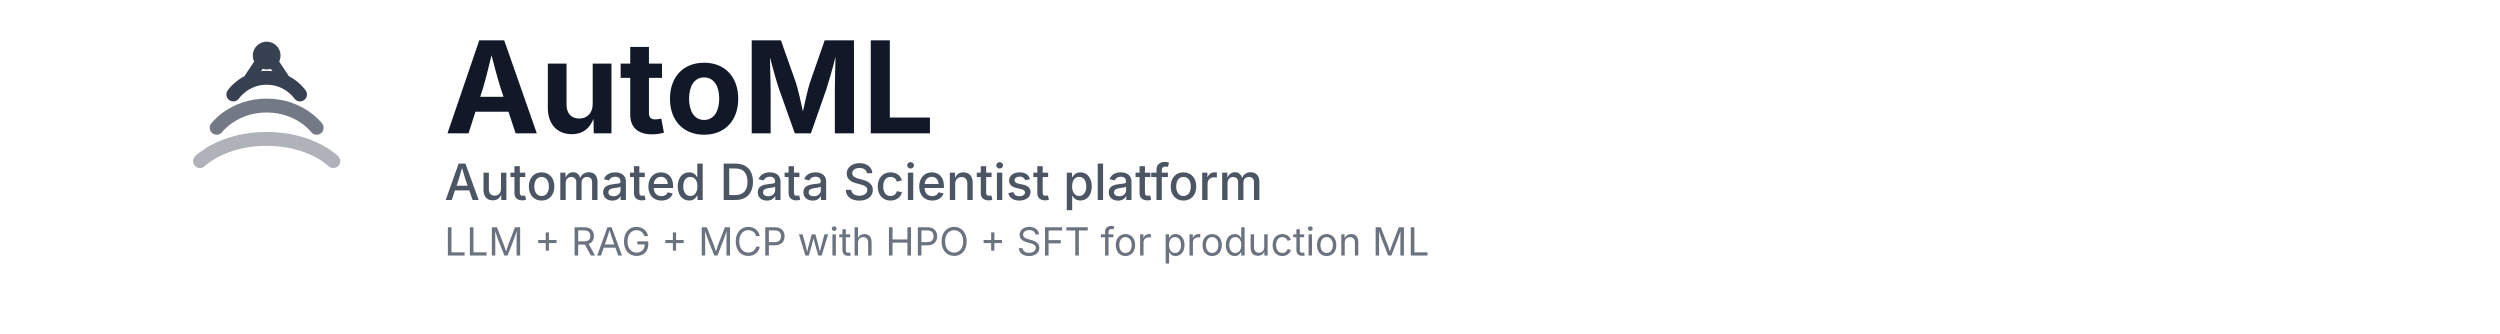
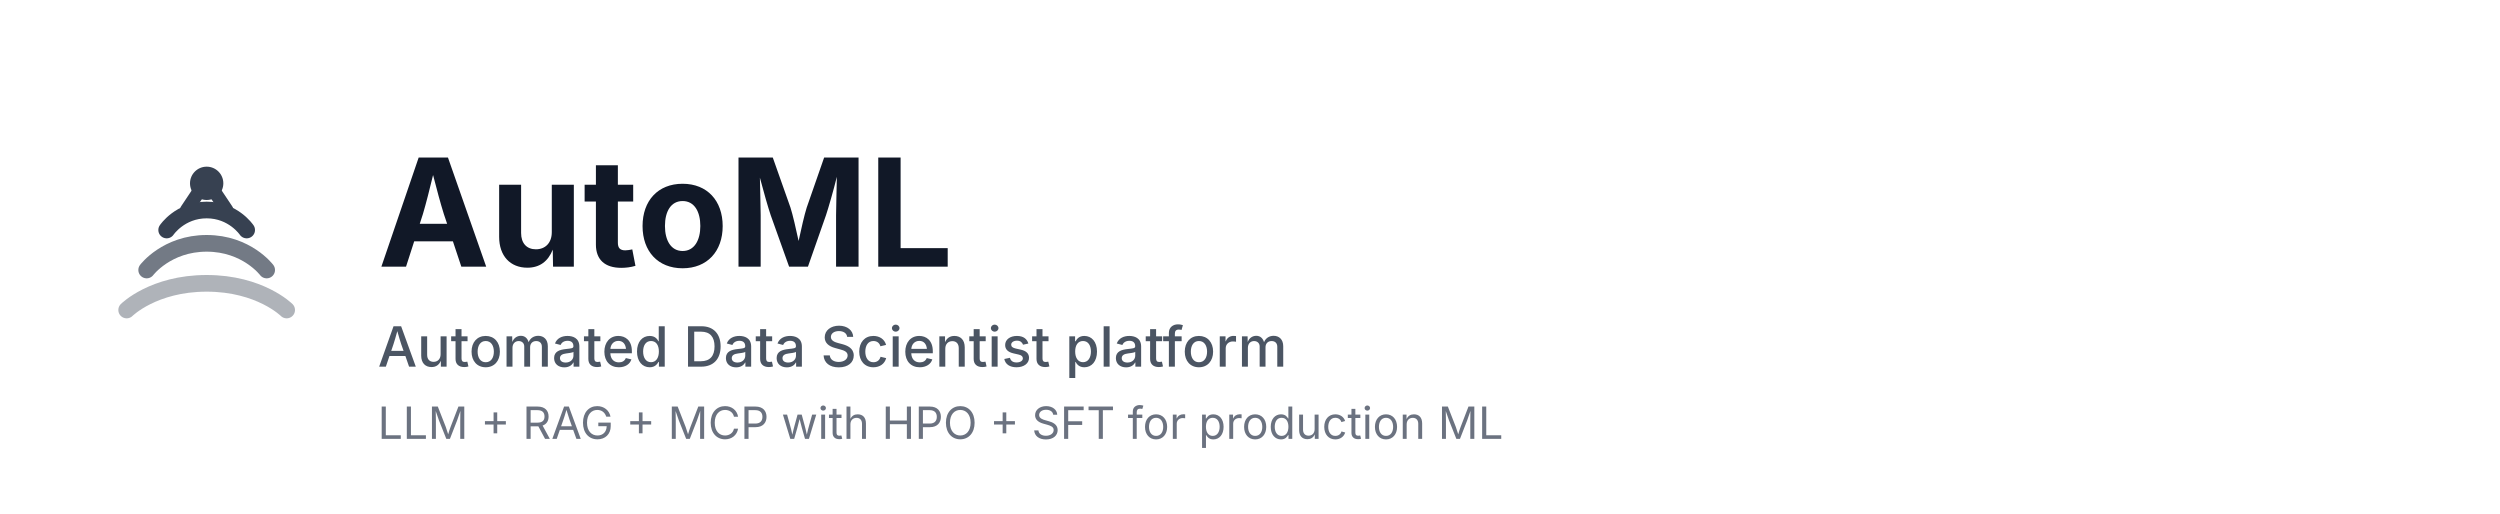
- <svg xmlns="http://www.w3.org/2000/svg" viewBox="0 0 900 120" role="img" aria-label="AutoML">
-   <g transform="translate(64 10) scale(2)" fill="none" stroke="#374151">
+ <svg xmlns="http://www.w3.org/2000/svg" viewBox="0 0 900 185" role="img" aria-label="AutoML">
+   <g transform="translate(36 54) scale(2.4)" fill="none" stroke="#374151">
    <path d="M4 24C4 24 8 20 16 20C24 20 28 24 28 24" stroke-width="2.5" stroke-linecap="round" opacity="0.4" />
    <path d="M7 18C7 18 10 14 16 14C22 14 25 18 25 18" stroke-width="2.5" stroke-linecap="round" opacity="0.7" />
    <path d="M10 12C10 12 12 9 16 9C20 9 22 12 22 12" stroke-width="2.5" stroke-linecap="round" />
    <circle cx="16" cy="5" r="2.5" fill="#374151" stroke="none" />
    <path d="M13 9L15 6" stroke-width="2" stroke-linecap="round" />
    <path d="M19 9L17 6" stroke-width="2" stroke-linecap="round" />
  </g>
  <style>
-     .title { font: 700 46px "Space Grotesk", "IBM Plex Sans", "Inter", system-ui, -apple-system, "Segoe UI", sans-serif; }
-     .tagline { font: 500 18px "Space Grotesk", "IBM Plex Sans", "Inter", system-ui, -apple-system, "Segoe UI", sans-serif; }
-     .subline { font: 400 14px "Space Grotesk", "IBM Plex Sans", "Inter", system-ui, -apple-system, "Segoe UI", sans-serif; }
+     .title { font: 700 54px "Space Grotesk", "IBM Plex Sans", "Inter", system-ui, -apple-system, "Segoe UI", sans-serif; }
+     .tagline { font: 500 20px "Space Grotesk", "IBM Plex Sans", "Inter", system-ui, -apple-system, "Segoe UI", sans-serif; }
+     .subline { font: 400 16px "Space Grotesk", "IBM Plex Sans", "Inter", system-ui, -apple-system, "Segoe UI", sans-serif; }
  </style>
-   <text x="160" y="48" class="title" fill="#111827">AutoML</text>
-   <text x="160" y="72" class="tagline" fill="#4b5563">Automated Data Scientist platform</text>
-   <text x="160" y="92" class="subline" fill="#6b7280">LLM + RAG + MCP with HPO + SFT for production ML</text>
+   <text x="136" y="96" class="title" fill="#111827">AutoML</text>
+   <text x="136" y="132" class="tagline" fill="#4b5563">Automated Data Scientist platform</text>
+   <text x="136" y="158" class="subline" fill="#6b7280">LLM + RAG + MCP with HPO + SFT for production ML</text>
</svg>
